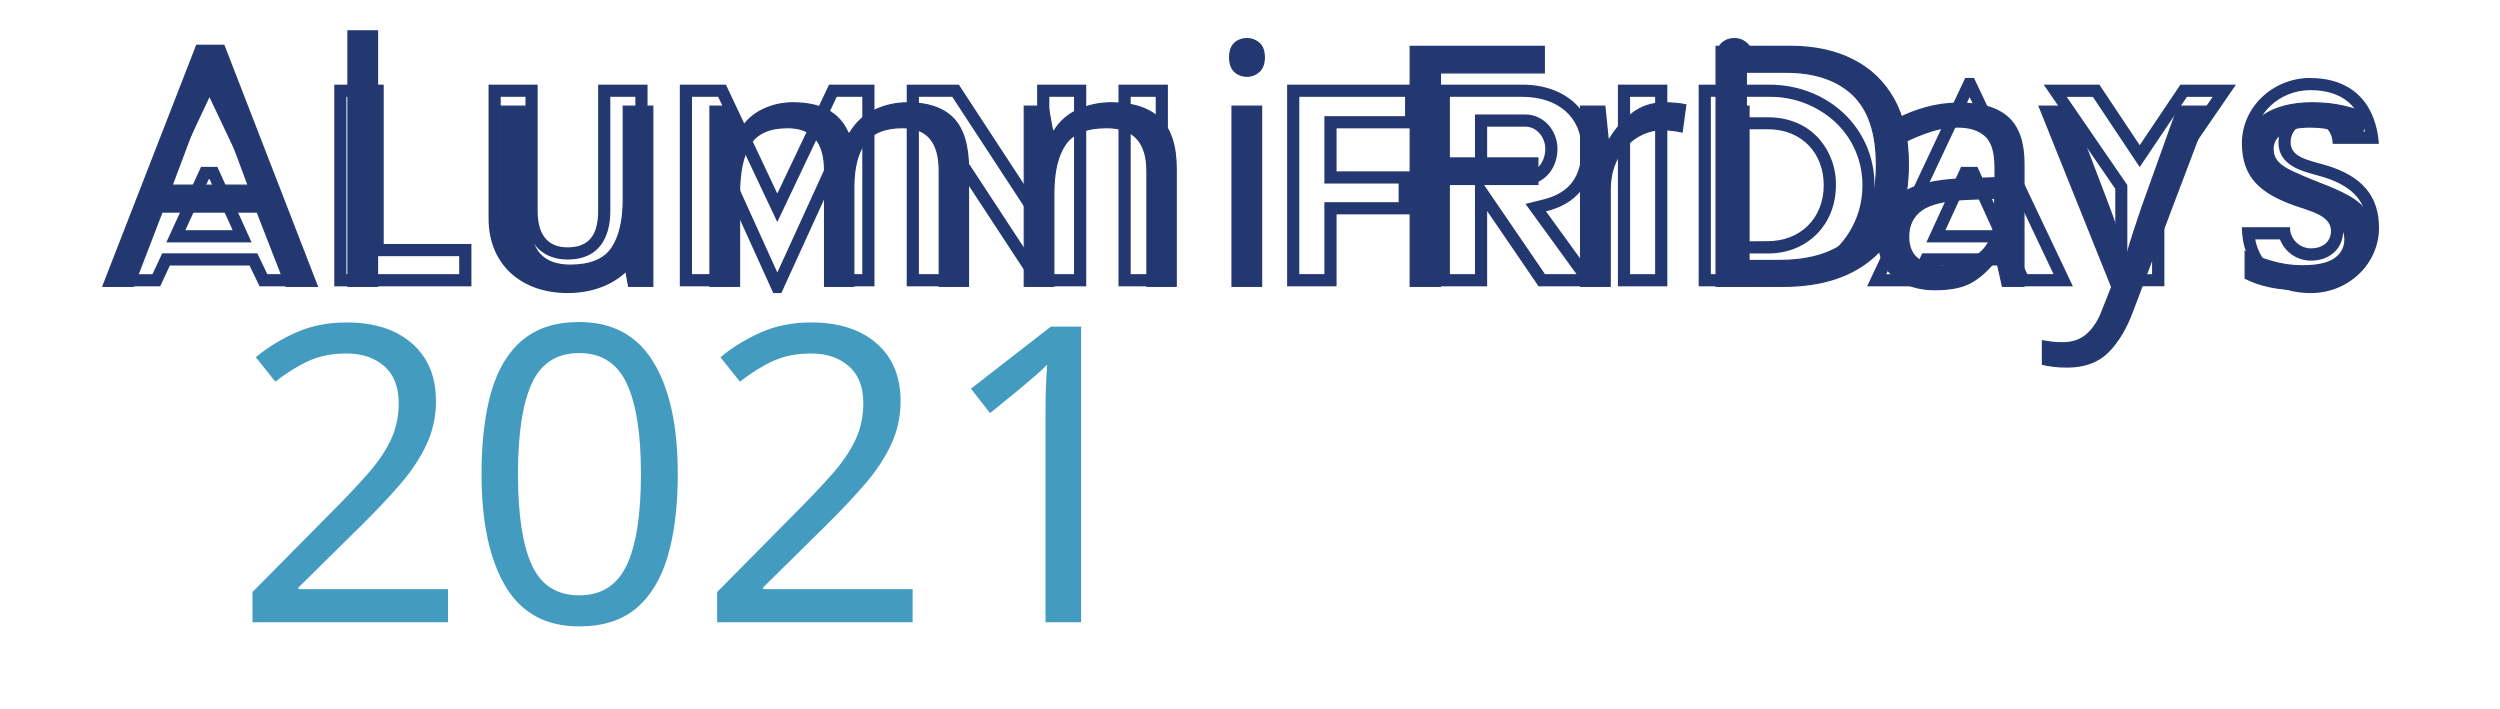
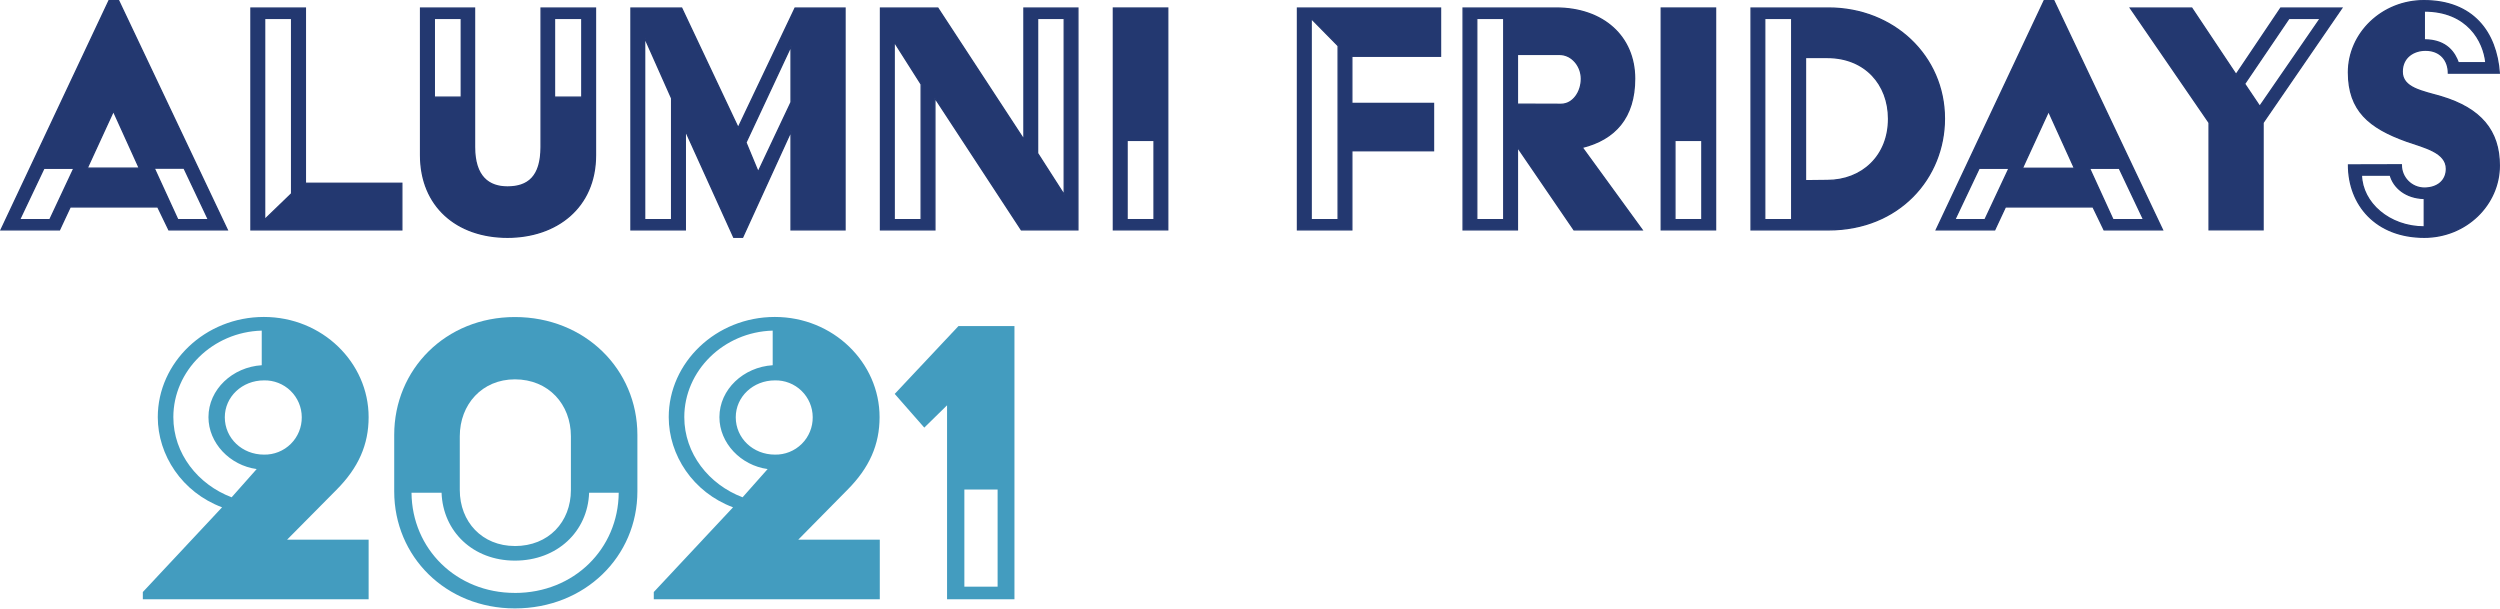
- <svg xmlns="http://www.w3.org/2000/svg" viewBox="0 0 1026.33 290.98">
+ <svg xmlns="http://www.w3.org/2000/svg" viewBox="0 0 933.26 227.12">
  <defs>
-     <style>.cls-1{font-size:138px;stroke:#233870;stroke-miterlimit:10;stroke-width:0.5px;}.cls-1,.cls-8{fill:#233870;}.cls-1,.cls-6{font-family:AcierBATText-Noir, Acier BAT;}.cls-2{letter-spacing:-0.02em;}.cls-3{letter-spacing:-0.09em;}.cls-4{letter-spacing:-0.12em;}.cls-5{letter-spacing:-0.05em;}.cls-6{font-size:170px;fill:#439cbf;}.cls-7{letter-spacing:-0.02em;}</style>
+     <style>.cls-1{fill:#233870;stroke:#233870;stroke-miterlimit:10;stroke-width:0.5px;}.cls-2{fill:#439cbf;}</style>
  </defs>
  <g id="Layer_2" data-name="Layer 2">
    <g id="info">
-       <text class="cls-1" transform="translate(42.24 117.55)">A<tspan class="cls-2" x="88.87" y="0">l</tspan>
-         <tspan x="152.21" y="0">umni Fri</tspan>
-         <tspan class="cls-3" x="648.87" y="0">D</tspan>
-         <tspan class="cls-4" x="722.42" y="0">a</tspan>
-         <tspan class="cls-5" x="794.73" y="0">y</tspan>
-         <tspan x="872.29" y="0">s</tspan>
-       </text>
-       <text class="cls-6" transform="translate(95.51 255.45)">
-         <tspan class="cls-7">20</tspan>
-         <tspan x="190.74" y="0">21</tspan>
-       </text>
-     </g>
-     <g id="info_outline" data-name="info outline">
-       <g id="alumni_Fri_Days_outline" data-name="alumni (Fri)Days outline">
-         <path class="cls-8" d="M86,39.89l34.45,72.66H109.73L107,106.81,105.59,104h-39l-1.34,2.88-2.66,5.68H51.82L86,39.89M68.29,99.5h35l-3.2-7.06-9.53-21-1.33-2.93h-6.7l-1.34,2.91-9.66,21L68.29,99.5M87.82,32H84.24l-40.3,85.56h21.8l4-8.56h32.7l4.14,8.56H128.4L87.82,32ZM76.09,94.5l9.66-21H86l9.52,21Z" />
-         <path class="cls-8" d="M152.51,39.75v65.41h36v7.39h-46.3V39.75h10.28m5-5H137.23v82.8h56.3V100.16h-36V34.75Z" />
-         <path class="cls-8" d="M260.84,39.75V89.67c0,7.84-2.72,14.38-7.89,18.91-4.94,4.34-12,6.73-19.95,6.73-8.15,0-15-2.37-19.92-6.86s-7.51-11-7.51-18.78V39.75h10.15V86.64c0,18,12.08,19.9,17.28,19.9,15.28,0,17.56-12.47,17.56-19.9V39.75h10.28m5-5H245.56V86.64c0,11-4.83,14.9-12.56,14.9-7,0-12.28-3.86-12.28-14.9V34.75H200.57V89.67c0,19,13.52,30.64,32.43,30.64,18.22,0,32.84-11,32.84-30.64V34.75Z" />
-         <path class="cls-8" d="M354,39.75v72.8H343.84V57.71L334.3,78.63l-15.18,33.24L303.93,78.36l-9.55-21.07v55.26H284.09V39.75h10.74L314.59,81.6l4.51,9.54,4.53-9.53,19.89-41.86H354m5-5H340.36L319.11,79.46,298,34.75H279.09v82.8h20.29V80.43l18.07,39.88h3.32L338.84,80.7v36.85H359V34.75Z" />
-         <path class="cls-8" d="M440.93,39.75v72.8H427.52l-30.81-47-9.19-14v61H377.24V39.75h13.69L421.6,86.62l9.18,14V39.75h10.15m5-5H425.78V83.88L393.63,34.75H372.24v82.8h20.28V68.28l32.3,49.27h21.11V34.75Z" />
-         <path class="cls-8" d="M474.46,39.75v72.8H464.18V39.75h10.28m5-5H459.18v82.8h20.28V34.75Z" />
-         <path class="cls-8" d="M576.82,39.75v7.94H543.7V75.35h30.49V83H543.7v29.53H533.41V39.75h43.41m5-5H528.41v82.8H548.7V88h30.49V70.35H548.7V52.69h33.12V34.75Z" />
-         <path class="cls-8" d="M624.87,39.75c14.82,0,24.39,8.38,24.39,21.36,0,11.53-5,18.15-15.79,20.81l-7.21,1.78,4.36,6,16.59,22.84H634.27L614.65,83.82l-5.6-8.19H626.8c7.06,0,12.59-6.38,12.59-14.52,0-7.78-5.89-14.11-13.14-14.11H605.52v65.55H595.23V39.75h29.64m0-5H590.23v82.8h20.29V86.64l21.11,30.91H657L634.67,86.77c12.28-3,19.59-11.17,19.59-25.66,0-15.6-11.59-26.36-29.39-26.36ZM610.52,70.63V52h15.73c4.55,0,8.14,4.28,8.14,9.11s-3,9.52-7.59,9.52Z" />
-         <path class="cls-8" d="M679.49,39.75v72.8H669.2V39.75h10.29m5-5H664.2v82.8h20.29V34.75Z" />
-         <path class="cls-8" d="M726.2,39.75a39.35,39.35,0,0,1,27.38,10.51,35.14,35.14,0,0,1,11,25.75,36.1,36.1,0,0,1-10.29,25.54c-7.1,7.2-16.8,11-28,11H702.36V39.75H726.2m-13.55,64.31h13.14c16.17,0,27.91-11.8,27.91-28a28.24,28.24,0,0,0-7.52-19.73c-5.12-5.35-12.18-8.18-20.39-8.18H712.65v56M726.2,34.75H697.36v82.8H726.2c26.5,0,43.34-19.46,43.34-41.54,0-23.32-18.91-41.26-43.34-41.26Zm-8.55,64.31v-46h8.14C740,53.1,748.7,63.18,748.7,76c0,13.94-9.94,23-22.91,23Z" />
-         <path class="cls-8" d="M808.6,39.89l34.45,72.66H832.29l-2.78-5.74L828.14,104h-39l-1.35,2.88-2.65,5.68H774.38L808.6,39.89M790.85,99.5h35l-3.21-7.06-9.52-21-1.33-2.93h-6.7l-1.34,2.91-9.66,21-3.26,7.09M810.38,32h-3.59L766.5,117.55h21.8l4-8.56H825l4.14,8.56H851L810.38,32ZM798.65,94.5l9.66-21h.28l9.52,21Z" />
-         <path class="cls-8" d="M908.38,39.75l-24,35L883.49,76v36.57H873.34V76l-.88-1.28-24-34.95h10.73l15.08,22.61,4.14,6.22,4.17-6.2,15.21-22.63h10.6m9.5-5h0Zm0,0H895.12l-16.7,24.84L861.86,34.75H839l29.39,42.78v40h20.15v-40l29.39-42.78Z" />
-         <path class="cls-8" d="M948.52,37c7.31,0,13,2.09,16.92,6.22A22.94,22.94,0,0,1,970.9,54h-9.09c-1.82-5.22-6.56-8.56-12.74-8.56-7.93,0-13.69,5.47-13.69,13,0,9.2,8.93,11.63,15.46,13.41l2.74.77c16,4.8,18.09,13.68,18.09,20.88,0,12-10.32,21.77-23,21.77-12.3,0-20.81-6.54-22.83-17H936A13.57,13.57,0,0,0,948.66,107c7.82,0,13.28-5,13.28-12.17,0-9.06-9.12-12.06-15.78-14.24l-2.45-.82c-13.54-4.83-18.34-10.31-18.34-21,0-12,10.39-21.77,23.15-21.77m0-5c-15.59,0-28.15,12.14-28.15,26.77,0,14.21,7.73,20.7,21.67,25.67,6.76,2.34,14.9,4.14,14.9,10.35,0,4.28-3.17,7.17-8.28,7.17a8.63,8.63,0,0,1-8.56-8.69H920.37c0,14.91,10.21,27.05,28.29,27.05,15.59,0,28-12.14,28-26.77,0-13-6.9-21.26-21.66-25.67-7-2.07-14.63-3.18-14.63-9.39,0-5.38,4.28-8,8.69-8,5.66,0,8.56,3.86,8.56,8.56h19c-1.1-15.32-9.79-27-28.15-27Z" />
-       </g>
+       <path class="cls-1" d="M40.69.25h3.59L84.85,85.81H63.05l-4.14-8.56H26.2l-4,8.56H.39ZM18.61,82l9-19.19H16.4L7.29,82ZM52,62.76l-9.53-21h-.27l-9.66,21ZM66.36,82H77.81L68.7,62.76H57.53Z" />
+       <path class="cls-1" d="M93.68,3H114V68.42h36V85.81H93.68Zm15.18,69.28V6.87H98.79V82Z" />
+       <path class="cls-1" d="M157,3h20.15V54.9c0,11,5.25,14.9,12.28,14.9,7.73,0,12.56-3.86,12.56-14.9V3H222.3V57.93c0,19.6-14.63,30.64-32.85,30.64C170.55,88.57,157,77,157,57.93ZM172.2,36.27V6.87H162.13v29.4Zm45,0V6.87H207v29.4Z" />
+       <path class="cls-1" d="M235.54,3h18.91l21.11,44.71L296.82,3h18.63v82.8H295.3V49L277.22,88.57h-3.31L255.83,48.69V85.81H235.54ZM250.72,82V36.68L240.65,14.05V82ZM295.3,38.2v-21l-16.84,36,4.56,11Z" />
+       <path class="cls-1" d="M328.69,3h21.39l32.16,49.13V3h20.14v82.8H381.27L349,36.54V85.81H328.69ZM343.87,82V31.44L333.8,15.57V82Zm53.41-9.25V6.87h-9.94V57.24Z" />
+       <path class="cls-1" d="M415.63,3h20.29v82.8H415.63ZM430.81,82V52.41H420.74V82Z" />
+       <path class="cls-1" d="M484.35,3h53.41V21H504.64V38.61h30.5V56.28h-30.5V85.81H484.35ZM499.53,82V17.09L489.46,6.87V82Z" />
+       <path class="cls-1" d="M546.18,3h34.63c17.81,0,29.4,10.76,29.4,26.36,0,14.49-7.31,22.63-19.6,25.67L613,85.81H587.58L566.46,54.9V85.81H546.18ZM561.36,82V6.87H551.28V82Zm21.39-43.06c4.55,0,7.59-4.69,7.59-9.52s-3.59-9.11-8.14-9.11H566.46V38.89Z" />
+       <path class="cls-1" d="M620.15,3h20.28v82.8H620.15ZM635.32,82V52.41H625.25V82Z" />
+       <path class="cls-1" d="M653.68,3h28.84C707,3,725.85,21,725.85,44.27c0,22.08-16.83,41.54-43.33,41.54H653.68ZM668.86,82V6.87H658.78V82Zm13.25-14.63c13,0,22.9-9.11,22.9-23,0-12.83-8.69-22.91-22.9-22.91H674v46Z" />
+       <path class="cls-1" d="M763.11.25h3.59l40.57,85.56h-21.8l-4.14-8.56H748.62l-4,8.56H722.81ZM741,82l9-19.19H738.82L729.72,82Zm33.4-19.19-9.53-21h-.27l-9.66,21ZM788.78,82h11.45l-9.1-19.19H780Z" />
+       <path class="cls-1" d="M824.66,45.79,795.27,3h22.9l16.56,24.84L851.43,3H874.2L844.81,45.79v40H824.66ZM866.2,6.87H854.47L837.91,31.3l5.66,8.42Z" />
+       <path class="cls-1" d="M896.42,61.52a8.63,8.63,0,0,0,8.56,8.7c5.1,0,8.28-2.9,8.28-7.18,0-6.21-8.15-8-14.91-10.35-13.93-5-21.66-11.45-21.66-25.67,0-14.63,12.56-26.77,28.15-26.77C923.19.25,931.89,12,933,27.3H914c0-4.69-2.9-8.56-8.56-8.56-4.41,0-8.69,2.62-8.69,8,0,6.21,7.59,7.31,14.63,9.38C926.09,40.55,933,48.83,933,61.8c0,14.63-12.42,26.77-28,26.77-18.08,0-28.29-12.14-28.29-27ZM905,84.71V74.08c-7-.14-11.46-4.14-12.7-8.69H881.52C881.79,75.74,891.87,84.71,905,84.71Zm23-61.28c-.83-8.14-6.9-19.32-23-19.32V14.88c8.55,0,11.45,5.1,12.69,8.55Z" />
+       <path class="cls-2" d="M53.32,221,82.9,189.38c-15-5.61-24-19.55-24-33.66,0-20.4,17.68-37.4,39.61-37.4,21.76,0,39.1,17,39.1,37.4,0,10.2-3.74,18.87-12.07,27.2l-18.36,18.53h30.43v22.27H53.32Zm42.5-45.9c-10-1.36-18-9.69-18-19.38,0-10.37,9-18.7,19.89-19.38V123.42c-18.36.51-33,15-33,32.3,0,13.6,9.18,25.16,21.76,29.92Zm16.83-19.38A13.79,13.79,0,0,0,98.54,142c-8.16,0-14.62,6.12-14.62,13.77,0,7.82,6.46,13.94,14.62,13.94A13.83,13.83,0,0,0,112.65,155.72Z" />
+       <path class="cls-2" d="M147.16,162.35c0-24.48,19.21-44,45.05-44,26.18,0,45.73,19.55,45.73,44v21.08c0,24.31-19.55,43.69-45.73,43.69-25.84,0-45.05-19.38-45.05-43.69Zm45.05,59c22.1,0,38.59-16.49,38.76-37.4H219.92c-.51,14.45-11.9,25.33-27.71,25.33-15.64,0-26.86-10.88-27.37-25.33H153.62C153.79,204.85,170.28,221.34,192.21,221.34Zm0-17.51c12.58,0,20.91-9,20.91-20.91V162.86c0-11.9-8.33-21.25-20.91-21.25-12.24,0-20.57,9.35-20.57,21.25v20.06C171.64,194.82,180,203.83,192.21,203.83Z" />
+       <path class="cls-2" d="M244.06,221l29.58-31.62c-15-5.61-24-19.55-24-33.66,0-20.4,17.68-37.4,39.61-37.4,21.76,0,39.1,17,39.1,37.4,0,10.2-3.74,18.87-12.07,27.2L298,201.45h30.43v22.27H244.06Zm42.5-45.9c-10-1.36-18-9.69-18-19.38,0-10.37,9-18.7,19.89-19.38V123.42c-18.36.51-33,15-33,32.3,0,13.6,9.18,25.16,21.76,29.92Zm16.83-19.38A13.79,13.79,0,0,0,289.28,142c-8.16,0-14.62,6.12-14.62,13.77,0,7.82,6.46,13.94,14.62,13.94A13.83,13.83,0,0,0,303.39,155.72Z" />
+       <path class="cls-2" d="M353.54,151.3l-8.5,8.33L334,147.05l23.8-25.33H378.7v102H353.54ZM372.41,219V182.75H360V219Z" />
    </g>
  </g>
</svg>
